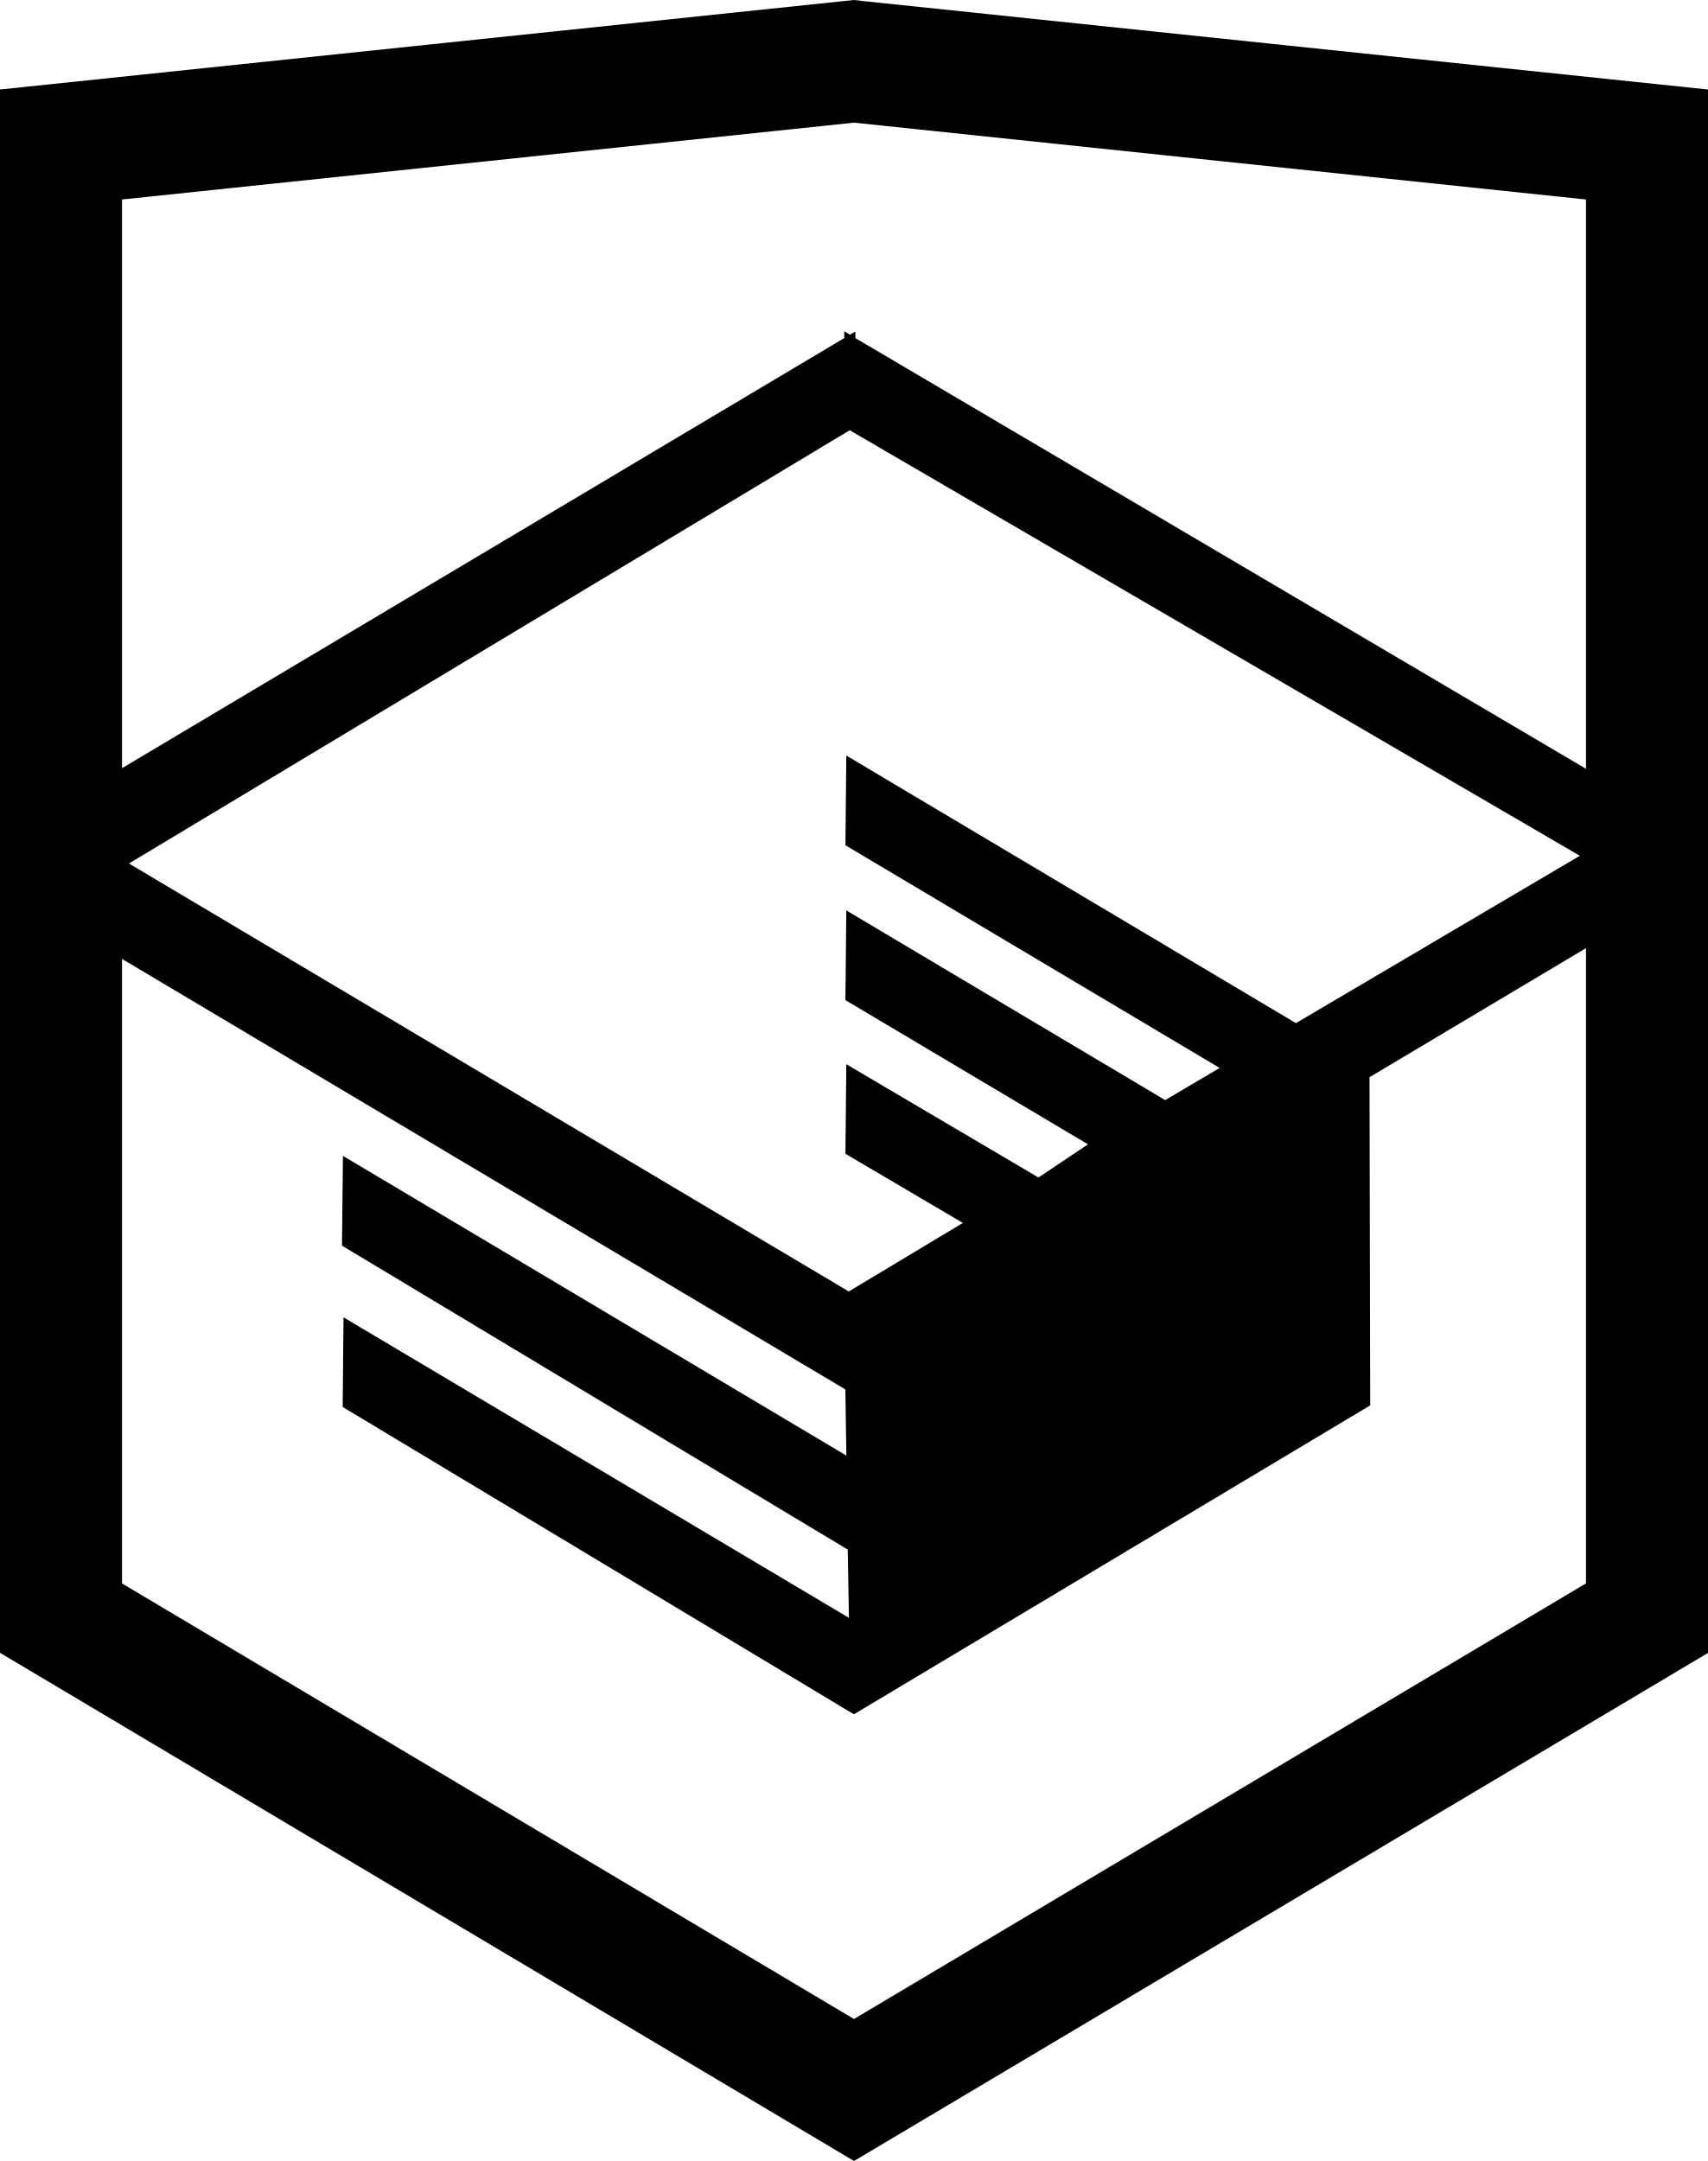
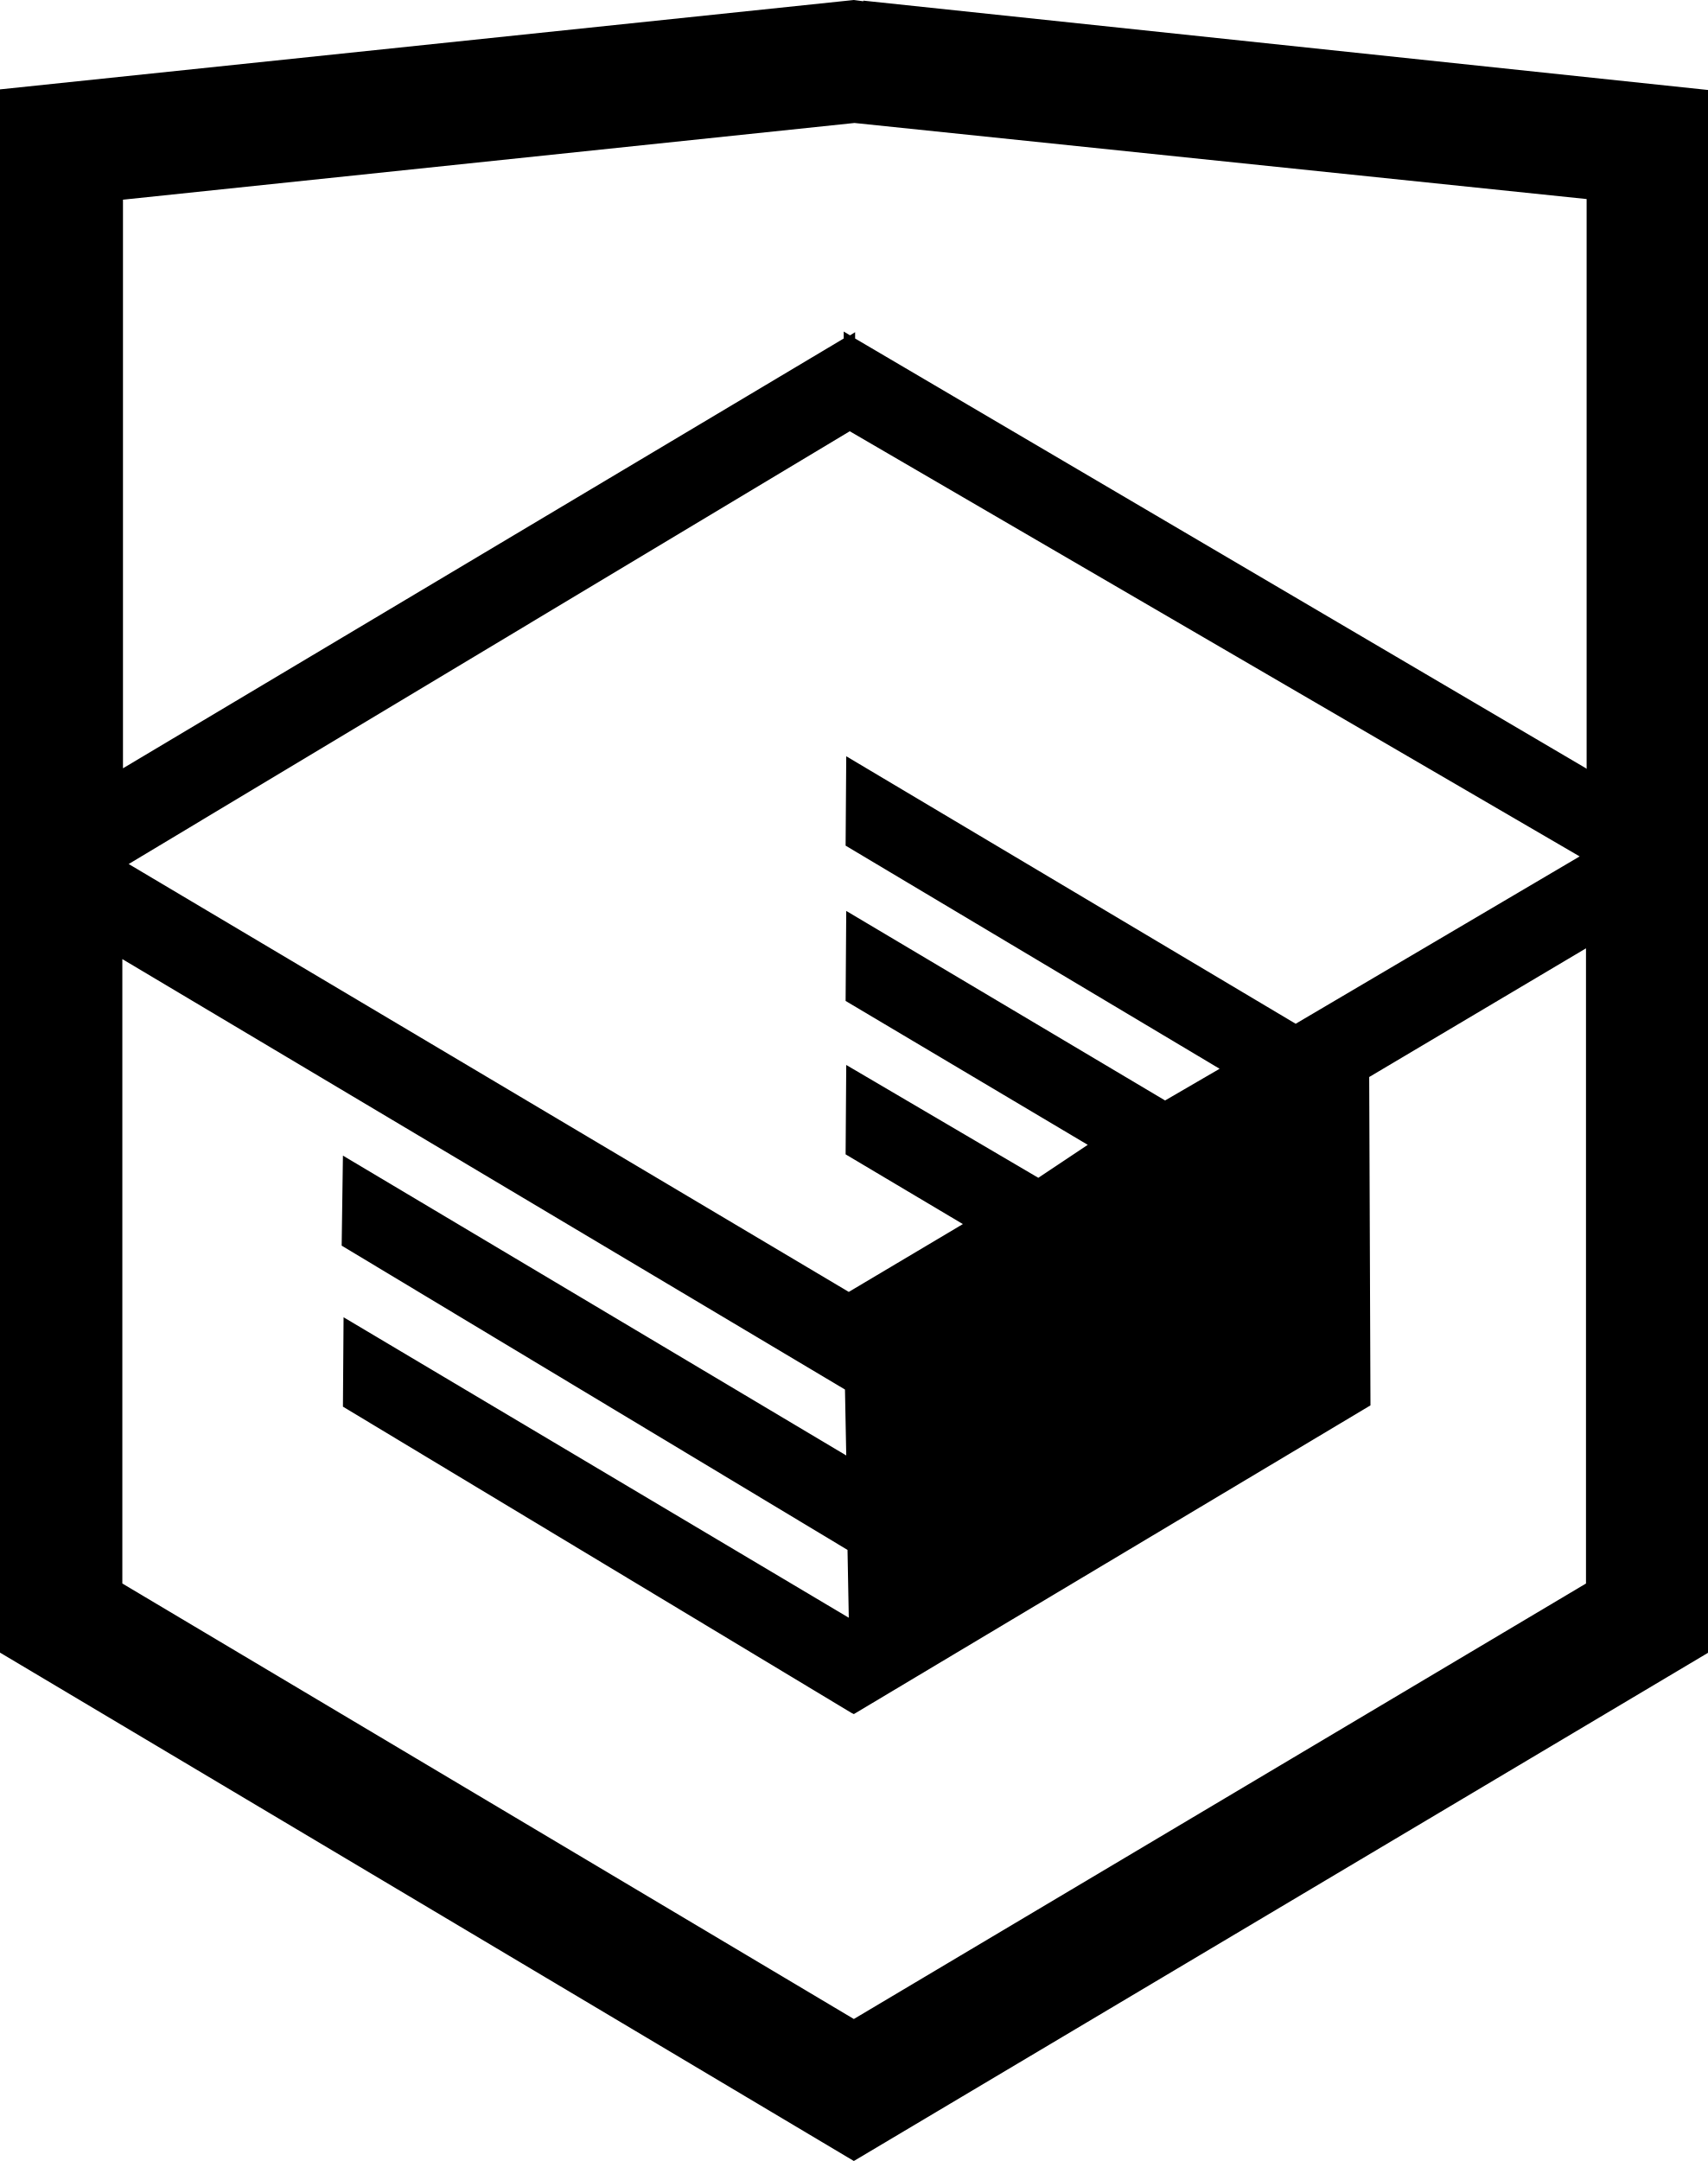
- <svg xmlns="http://www.w3.org/2000/svg" version="1.1" id="Layer_1" x="0px" y="0px" width="26.943px" height="34.09px" viewBox="0 0 26.943 34.09" enable-background="new 0 0 26.943 34.09" xml:space="preserve">
-   <path d="M13.62,0.017L13.472,0L0,1.412v24.661l13.473,8.017l13.43-7.99l0.042-0.025V1.412L13.62,0.017z M25.019,12.127L13.495,5.334 L13.494,5.23l-0.087,0.05l-0.088-0.056v0.109L1.925,12.118V3.147l11.548-1.212l11.547,1.212V12.127z M13.405,6.787L24.923,13.5 l-4.479,2.64l-7.093-4.221l-0.014,1.415l5.904,3.513l-0.86,0.507l-5.03-2.992l-0.014,1.415l3.827,2.275l-0.782,0.523l-3.031-1.787 l-0.014,1.413l1.853,1.091l-1.8,1.081L2.034,13.622L13.405,6.787z M1.925,15.127l11.411,6.791l0.016,1.044L5.41,18.234L5.395,19.65 l7.979,4.795l0.018,1.076l-7.973-4.74l-0.013,1.414l8.021,4.822l0.046,0.025l8.143-4.872l-0.011-5.177l3.415-2.036v10.021 L13.472,31.85L1.925,24.979V15.127z" />
+ <svg xmlns="http://www.w3.org/2000/svg" viewBox="0 0 26.94 34.09">
+   <path d="M13.62.02L13.47 0 0 1.41v24.66l13.47 8.02L26.9 26.1l.05-.03V1.42L13.62.01zm11.4 12.1L13.49 5.34v-.1l-.08.05-.1-.06v.11L1.94 12.12V3.15l11.54-1.21 11.55 1.2v8.99zM13.4 6.8l11.52 6.71-4.48 2.64-7.09-4.22-.01 1.41 5.9 3.52-.86.5-5.03-2.99-.01 1.42 3.82 2.27-.78.52-3.03-1.78-.01 1.41 1.85 1.1-1.8 1.07-11.36-6.75L13.41 6.8zM1.93 15.13l11.4 6.79.02 1.04-7.94-4.73-.02 1.42 7.98 4.8.02 1.07-7.97-4.74-.01 1.41 8.02 4.83.04.02 8.15-4.87-.02-5.18 3.42-2.03v10.02l-11.55 6.87-11.54-6.87v-9.85z" />
</svg>
